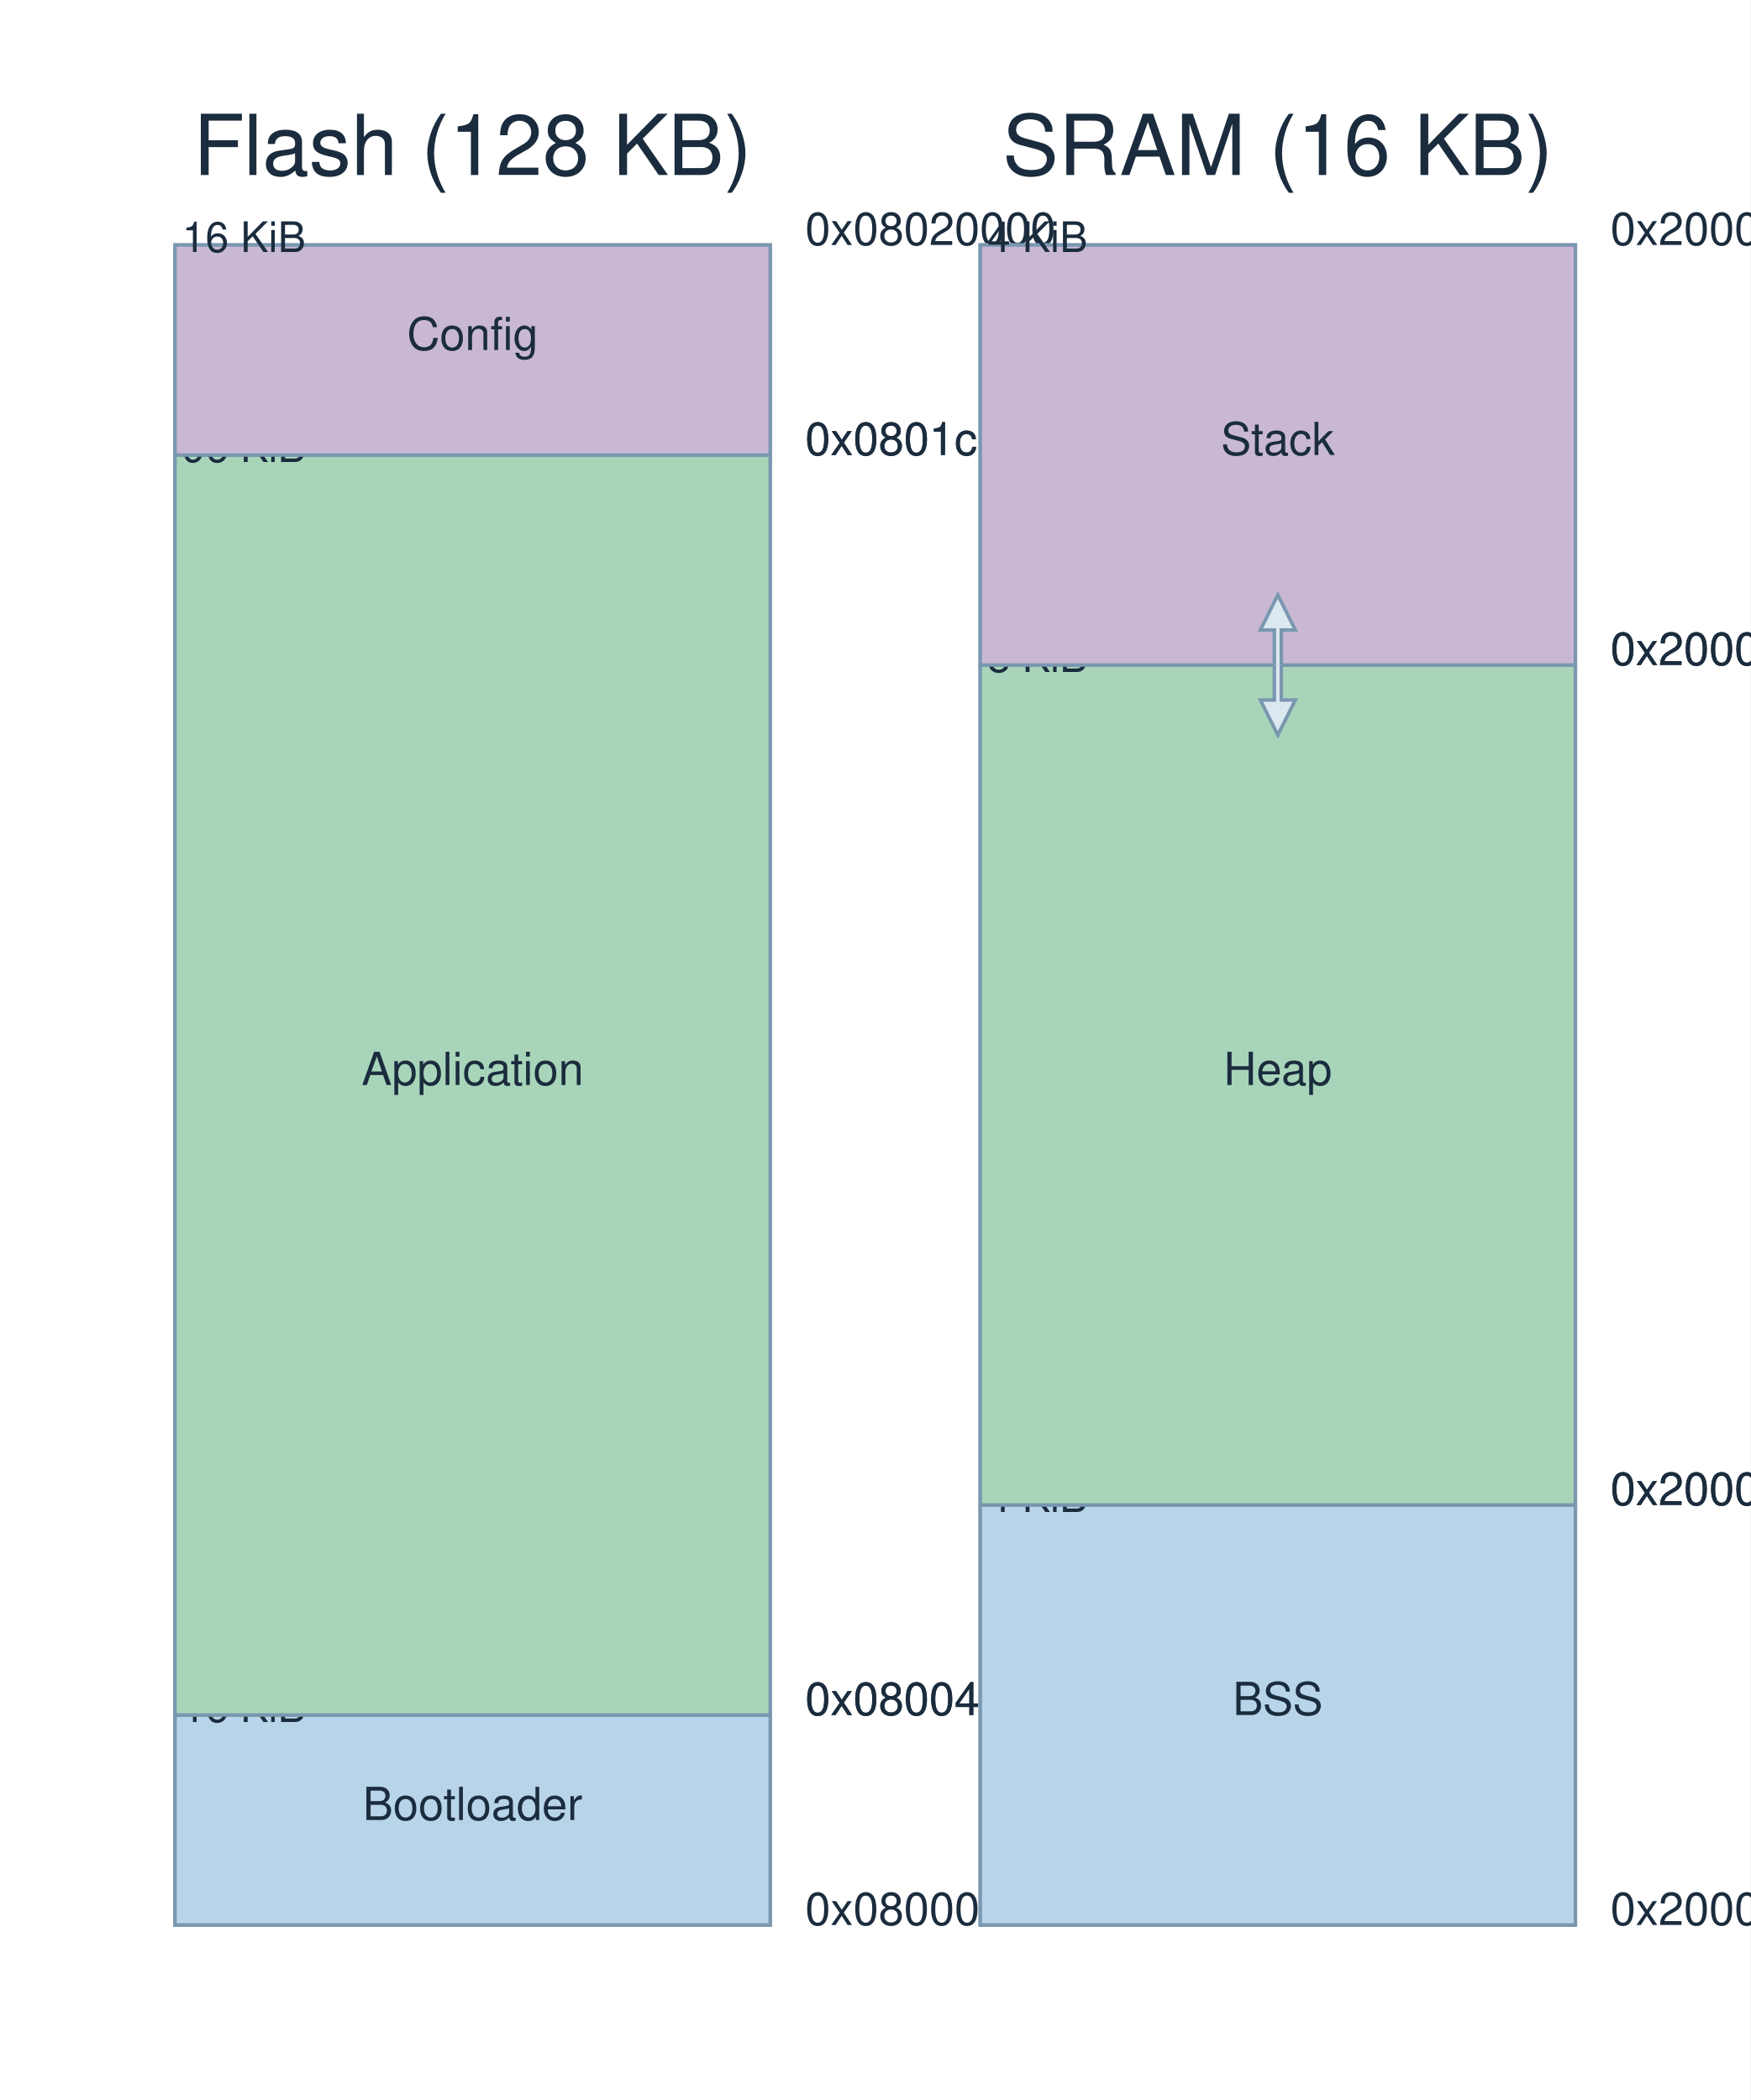
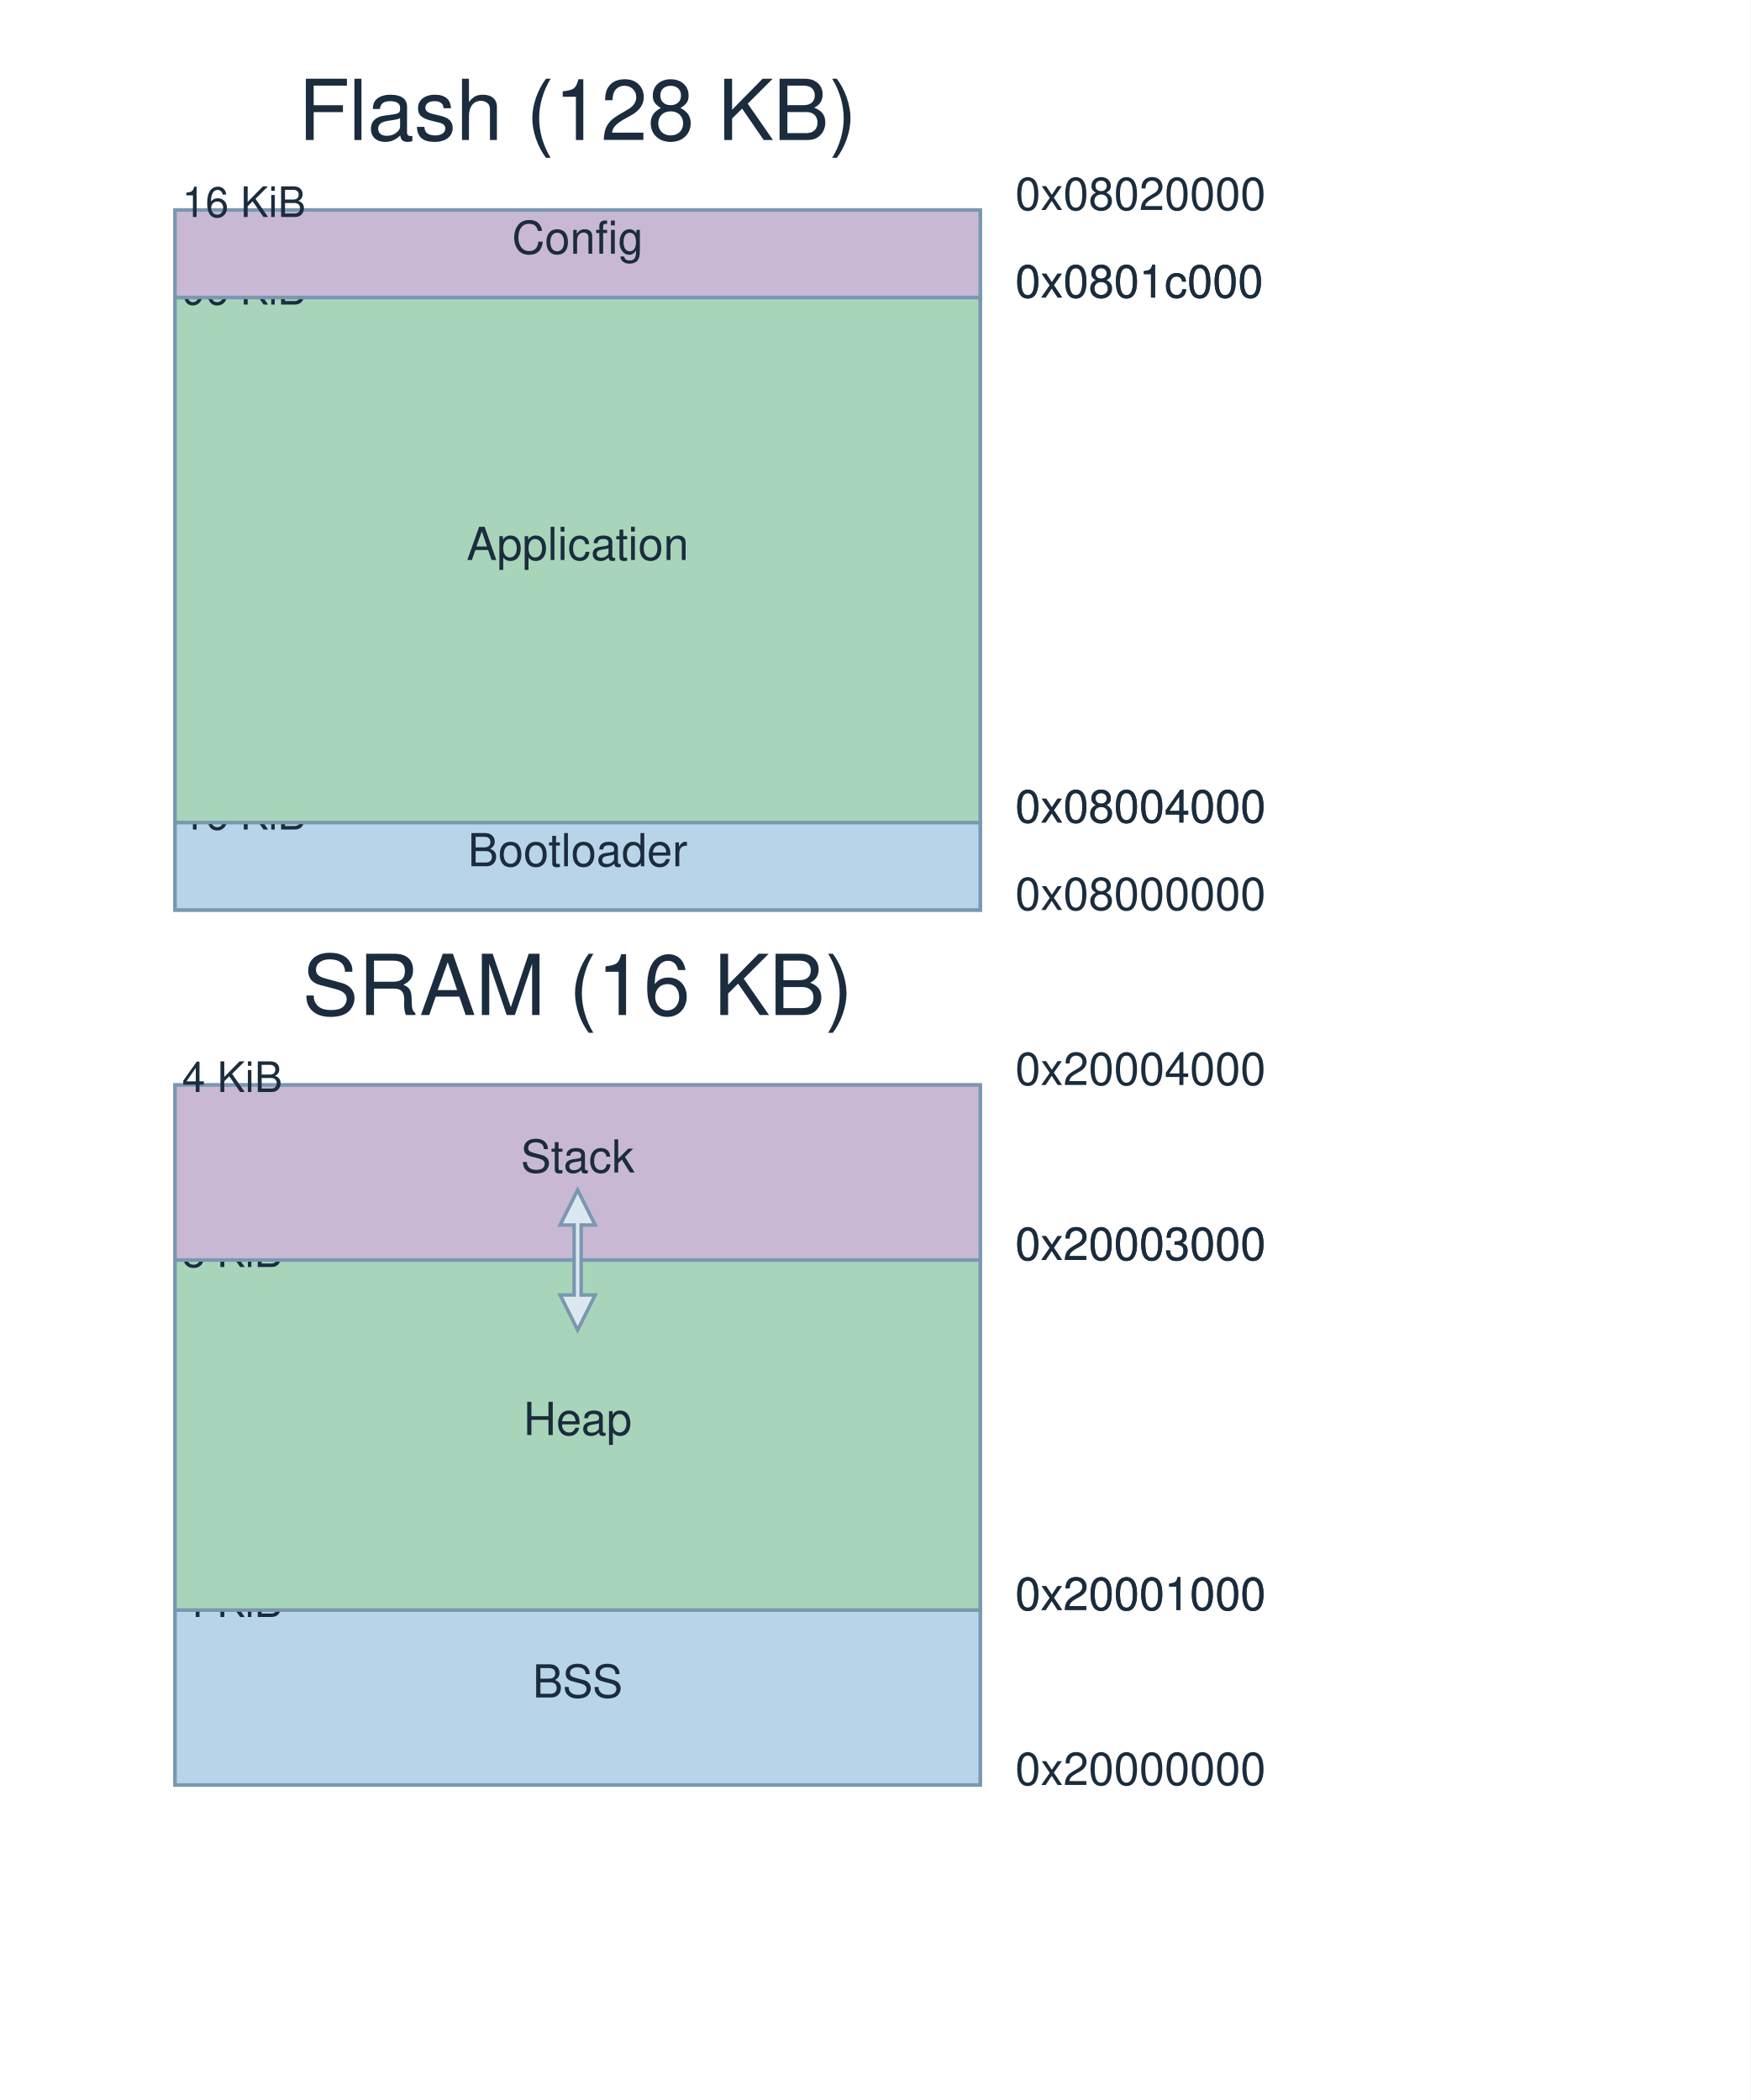
<svg xmlns="http://www.w3.org/2000/svg" width="500" height="600" viewBox="0 0 500 600">
  <rect x="0" y="0" width="500" height="600" fill="#ffffff" />
  <g />
  <g>
-     <text x="85.0" y="-20" stroke="none" fill="#1a2c3d" stroke-width="0" font-size="24px" font-weight="normal" font-family="Helvetica" text-anchor="middle" alignment-baseline="middle" transform="translate(50,70)">Flash (128 KB)</text>
-     <g transform="translate(50,70)">
-       <rect x="0" y="0" width="170" height="480" fill="#ffffff" stroke="#7a97b0" stroke-width="1" />
-       <rect x="0" y="420.0" width="170" height="60.0" fill="#b8d4e8" stroke="#7a97b0" stroke-width="1" />
-       <text x="85.0" y="450.0" stroke="none" fill="#1a2c3d" stroke-width="0" font-size="13" font-weight="normal" font-family="Helvetica" text-anchor="middle" alignment-baseline="middle">Bootloader</text>
-       <text x="180" y="480.0" stroke="none" fill="#1a2c3d" stroke-width="0" font-size="13" font-weight="normal" font-family="Helvetica" text-anchor="start" alignment-baseline="middle">0x08000000</text>
-       <text x="180" y="420.0" stroke="none" fill="#1a2c3d" stroke-width="0" font-size="13" font-weight="normal" font-family="Helvetica" text-anchor="start" alignment-baseline="middle">0x08004000</text>
-       <text x="2" y="422.0" stroke="none" fill="#1a2c3d" stroke-width="0" font-size="12px" font-weight="normal" font-family="Helvetica" text-anchor="start" alignment-baseline="hanging">16 KiB</text>
-       <rect x="0" y="60.0" width="170" height="360.0" fill="#a8d5ba" stroke="#7a97b0" stroke-width="1" />
-       <text x="85.0" y="240.0" stroke="none" fill="#1a2c3d" stroke-width="0" font-size="13" font-weight="normal" font-family="Helvetica" text-anchor="middle" alignment-baseline="middle">Application</text>
-       <text x="180" y="420.0" stroke="none" fill="#1a2c3d" stroke-width="0" font-size="13" font-weight="normal" font-family="Helvetica" text-anchor="start" alignment-baseline="middle">0x08004000</text>
-       <text x="180" y="60.0" stroke="none" fill="#1a2c3d" stroke-width="0" font-size="13" font-weight="normal" font-family="Helvetica" text-anchor="start" alignment-baseline="middle">0x0801c000</text>
-       <text x="2" y="62.0" stroke="none" fill="#1a2c3d" stroke-width="0" font-size="12px" font-weight="normal" font-family="Helvetica" text-anchor="start" alignment-baseline="hanging">96 KiB</text>
-       <rect x="0" y="0.0" width="170" height="60.0" fill="#c9b8d4" stroke="#7a97b0" stroke-width="1" />
-       <text x="85.0" y="30.0" stroke="none" fill="#1a2c3d" stroke-width="0" font-size="13" font-weight="normal" font-family="Helvetica" text-anchor="middle" alignment-baseline="middle">Config</text>
-       <text x="180" y="60.0" stroke="none" fill="#1a2c3d" stroke-width="0" font-size="13" font-weight="normal" font-family="Helvetica" text-anchor="start" alignment-baseline="middle">0x0801c000</text>
-       <text x="180" y="0.0" stroke="none" fill="#1a2c3d" stroke-width="0" font-size="13" font-weight="normal" font-family="Helvetica" text-anchor="start" alignment-baseline="middle">0x08020000</text>
+     <text x="115.0" y="-20" stroke="none" fill="#1a2c3d" stroke-width="0" font-size="24px" font-weight="normal" font-family="Helvetica" text-anchor="middle" alignment-baseline="middle" transform="translate(50.0,60.0)">Flash (128 KB)</text>
+     <g transform="translate(50.0,60.0)">
+       <rect x="0" y="0" width="230.0" height="200.0" fill="#ffffff" stroke="#7a97b0" stroke-width="1" />
+       <rect x="0" y="175.0" width="230.0" height="25.0" fill="#b8d4e8" stroke="#7a97b0" stroke-width="1" />
+       <text x="115.0" y="187.5" stroke="none" fill="#1a2c3d" stroke-width="0" font-size="13" font-weight="normal" font-family="Helvetica" text-anchor="middle" alignment-baseline="middle">Bootloader</text>
+       <text x="240.0" y="200.0" stroke="none" fill="#1a2c3d" stroke-width="0" font-size="13" font-weight="normal" font-family="Helvetica" text-anchor="start" alignment-baseline="middle">0x08000000</text>
+       <text x="240.0" y="175.0" stroke="none" fill="#1a2c3d" stroke-width="0" font-size="13" font-weight="normal" font-family="Helvetica" text-anchor="start" alignment-baseline="middle">0x08004000</text>
+       <text x="2" y="177.0" stroke="none" fill="#1a2c3d" stroke-width="0" font-size="12px" font-weight="normal" font-family="Helvetica" text-anchor="start" alignment-baseline="hanging">16 KiB</text>
+       <rect x="0" y="25.0" width="230.0" height="150.0" fill="#a8d5ba" stroke="#7a97b0" stroke-width="1" />
+       <text x="115.0" y="100.0" stroke="none" fill="#1a2c3d" stroke-width="0" font-size="13" font-weight="normal" font-family="Helvetica" text-anchor="middle" alignment-baseline="middle">Application</text>
+       <text x="240.0" y="175.0" stroke="none" fill="#1a2c3d" stroke-width="0" font-size="13" font-weight="normal" font-family="Helvetica" text-anchor="start" alignment-baseline="middle">0x08004000</text>
+       <text x="240.0" y="25.0" stroke="none" fill="#1a2c3d" stroke-width="0" font-size="13" font-weight="normal" font-family="Helvetica" text-anchor="start" alignment-baseline="middle">0x0801c000</text>
+       <text x="2" y="27.0" stroke="none" fill="#1a2c3d" stroke-width="0" font-size="12px" font-weight="normal" font-family="Helvetica" text-anchor="start" alignment-baseline="hanging">96 KiB</text>
+       <rect x="0" y="0.0" width="230.0" height="25.0" fill="#c9b8d4" stroke="#7a97b0" stroke-width="1" />
+       <text x="115.0" y="12.5" stroke="none" fill="#1a2c3d" stroke-width="0" font-size="13" font-weight="normal" font-family="Helvetica" text-anchor="middle" alignment-baseline="middle">Config</text>
+       <text x="240.0" y="25.0" stroke="none" fill="#1a2c3d" stroke-width="0" font-size="13" font-weight="normal" font-family="Helvetica" text-anchor="start" alignment-baseline="middle">0x0801c000</text>
+       <text x="240.0" y="0.0" stroke="none" fill="#1a2c3d" stroke-width="0" font-size="13" font-weight="normal" font-family="Helvetica" text-anchor="start" alignment-baseline="middle">0x08020000</text>
      <text x="2" y="2.0" stroke="none" fill="#1a2c3d" stroke-width="0" font-size="12px" font-weight="normal" font-family="Helvetica" text-anchor="start" alignment-baseline="hanging">16 KiB</text>
    </g>
  </g>
  <g>
-     <text x="85.0" y="-20" stroke="none" fill="#1a2c3d" stroke-width="0" font-size="24px" font-weight="normal" font-family="Helvetica" text-anchor="middle" alignment-baseline="middle" transform="translate(280,70)">SRAM (16 KB)</text>
-     <g transform="translate(280,70)">
-       <rect x="0" y="0" width="170" height="480" fill="#ffffff" stroke="#7a97b0" stroke-width="1" />
-       <rect x="0" y="360.0" width="170" height="120.0" fill="#b8d4e8" stroke="#7a97b0" stroke-width="1" />
-       <text x="85.0" y="420.0" stroke="none" fill="#1a2c3d" stroke-width="0" font-size="13" font-weight="normal" font-family="Helvetica" text-anchor="middle" alignment-baseline="middle">BSS</text>
-       <text x="180" y="480.0" stroke="none" fill="#1a2c3d" stroke-width="0" font-size="13" font-weight="normal" font-family="Helvetica" text-anchor="start" alignment-baseline="middle">0x20000000</text>
-       <text x="180" y="360.0" stroke="none" fill="#1a2c3d" stroke-width="0" font-size="13" font-weight="normal" font-family="Helvetica" text-anchor="start" alignment-baseline="middle">0x20001000</text>
-       <text x="2" y="362.0" stroke="none" fill="#1a2c3d" stroke-width="0" font-size="12px" font-weight="normal" font-family="Helvetica" text-anchor="start" alignment-baseline="hanging">4 KiB</text>
-       <rect x="0" y="120.0" width="170" height="240.0" fill="#a8d5ba" stroke="#7a97b0" stroke-width="1" />
-       <text x="85.0" y="240.0" stroke="none" fill="#1a2c3d" stroke-width="0" font-size="13" font-weight="normal" font-family="Helvetica" text-anchor="middle" alignment-baseline="middle">Heap</text>
-       <text x="180" y="360.0" stroke="none" fill="#1a2c3d" stroke-width="0" font-size="13" font-weight="normal" font-family="Helvetica" text-anchor="start" alignment-baseline="middle">0x20001000</text>
-       <text x="180" y="120.0" stroke="none" fill="#1a2c3d" stroke-width="0" font-size="13" font-weight="normal" font-family="Helvetica" text-anchor="start" alignment-baseline="middle">0x20003000</text>
-       <text x="2" y="122.0" stroke="none" fill="#1a2c3d" stroke-width="0" font-size="12px" font-weight="normal" font-family="Helvetica" text-anchor="start" alignment-baseline="hanging">8 KiB</text>
-       <rect x="0" y="0.0" width="170" height="120.0" fill="#c9b8d4" stroke="#7a97b0" stroke-width="1" />
-       <text x="85.0" y="60.0" stroke="none" fill="#1a2c3d" stroke-width="0" font-size="13" font-weight="normal" font-family="Helvetica" text-anchor="middle" alignment-baseline="middle">Stack</text>
-       <text x="180" y="120.0" stroke="none" fill="#1a2c3d" stroke-width="0" font-size="13" font-weight="normal" font-family="Helvetica" text-anchor="start" alignment-baseline="middle">0x20003000</text>
-       <text x="180" y="0.0" stroke="none" fill="#1a2c3d" stroke-width="0" font-size="13" font-weight="normal" font-family="Helvetica" text-anchor="start" alignment-baseline="middle">0x20004000</text>
+     <text x="115.0" y="-20" stroke="none" fill="#1a2c3d" stroke-width="0" font-size="24px" font-weight="normal" font-family="Helvetica" text-anchor="middle" alignment-baseline="middle" transform="translate(50.0,310.0)">SRAM (16 KB)</text>
+     <g transform="translate(50.0,310.0)">
+       <rect x="0" y="0" width="230.0" height="200.0" fill="#ffffff" stroke="#7a97b0" stroke-width="1" />
+       <rect x="0" y="150.0" width="230.0" height="50.0" fill="#b8d4e8" stroke="#7a97b0" stroke-width="1" />
+       <text x="115.0" y="175.0" stroke="none" fill="#1a2c3d" stroke-width="0" font-size="13" font-weight="normal" font-family="Helvetica" text-anchor="middle" alignment-baseline="middle">BSS</text>
+       <text x="240.0" y="200.0" stroke="none" fill="#1a2c3d" stroke-width="0" font-size="13" font-weight="normal" font-family="Helvetica" text-anchor="start" alignment-baseline="middle">0x20000000</text>
+       <text x="240.0" y="150.0" stroke="none" fill="#1a2c3d" stroke-width="0" font-size="13" font-weight="normal" font-family="Helvetica" text-anchor="start" alignment-baseline="middle">0x20001000</text>
+       <text x="2" y="152.0" stroke="none" fill="#1a2c3d" stroke-width="0" font-size="12px" font-weight="normal" font-family="Helvetica" text-anchor="start" alignment-baseline="hanging">4 KiB</text>
+       <rect x="0" y="50.0" width="230.0" height="100.0" fill="#a8d5ba" stroke="#7a97b0" stroke-width="1" />
+       <text x="115.0" y="100.0" stroke="none" fill="#1a2c3d" stroke-width="0" font-size="13" font-weight="normal" font-family="Helvetica" text-anchor="middle" alignment-baseline="middle">Heap</text>
+       <text x="240.0" y="150.0" stroke="none" fill="#1a2c3d" stroke-width="0" font-size="13" font-weight="normal" font-family="Helvetica" text-anchor="start" alignment-baseline="middle">0x20001000</text>
+       <text x="240.0" y="50.0" stroke="none" fill="#1a2c3d" stroke-width="0" font-size="13" font-weight="normal" font-family="Helvetica" text-anchor="start" alignment-baseline="middle">0x20003000</text>
+       <text x="2" y="52.0" stroke="none" fill="#1a2c3d" stroke-width="0" font-size="12px" font-weight="normal" font-family="Helvetica" text-anchor="start" alignment-baseline="hanging">8 KiB</text>
+       <rect x="0" y="0.0" width="230.0" height="50.0" fill="#c9b8d4" stroke="#7a97b0" stroke-width="1" />
+       <text x="115.0" y="25.0" stroke="none" fill="#1a2c3d" stroke-width="0" font-size="13" font-weight="normal" font-family="Helvetica" text-anchor="middle" alignment-baseline="middle">Stack</text>
+       <text x="240.0" y="50.0" stroke="none" fill="#1a2c3d" stroke-width="0" font-size="13" font-weight="normal" font-family="Helvetica" text-anchor="start" alignment-baseline="middle">0x20003000</text>
+       <text x="240.0" y="0.0" stroke="none" fill="#1a2c3d" stroke-width="0" font-size="13" font-weight="normal" font-family="Helvetica" text-anchor="start" alignment-baseline="middle">0x20004000</text>
      <text x="2" y="2.0" stroke="none" fill="#1a2c3d" stroke-width="0" font-size="12px" font-weight="normal" font-family="Helvetica" text-anchor="start" alignment-baseline="hanging">4 KiB</text>
    </g>
  </g>
  <g>
-     <g transform="translate(50,70)" />
-     <g transform="translate(280,70)" />
+     <g transform="translate(50.0,60.0)" />
+     <g transform="translate(50.0,310.0)" />
  </g>
  <g>
-     <g transform="translate(50,70)">
+     <g transform="translate(50.0,60.0)">
      <g />
      <g />
      <g />
    </g>
-     <g transform="translate(280,70)">
+     <g transform="translate(50.0,310.0)">
      <g />
      <g>
-         <polyline points="84.0,120.0 84.0,110.0 80.0,110.0 85.0,100.0 90.0,110.0 86.0,110.0 86.0,120.0" stroke="#7a97b0" stroke-width="1" fill="#dce8f0" />
+         <polyline points="114.0,50.0 114.0,40.0 110.0,40.0 115.0,30.0 120.0,40.0 116.0,40.0 116.0,50.0" stroke="#7a97b0" stroke-width="1" fill="#dce8f0" />
      </g>
      <g>
-         <polyline points="84.0,120.0 84.0,130.0 80.0,130.0 85.0,140.0 90.0,130.0 86.0,130.0 86.0,120.0" stroke="#7a97b0" stroke-width="1" fill="#dce8f0" />
+         <polyline points="114.0,50.0 114.0,60.0 110.0,60.0 115.0,70.0 120.0,60.0 116.0,60.0 116.0,50.0" stroke="#7a97b0" stroke-width="1" fill="#dce8f0" />
      </g>
    </g>
  </g>
</svg>
